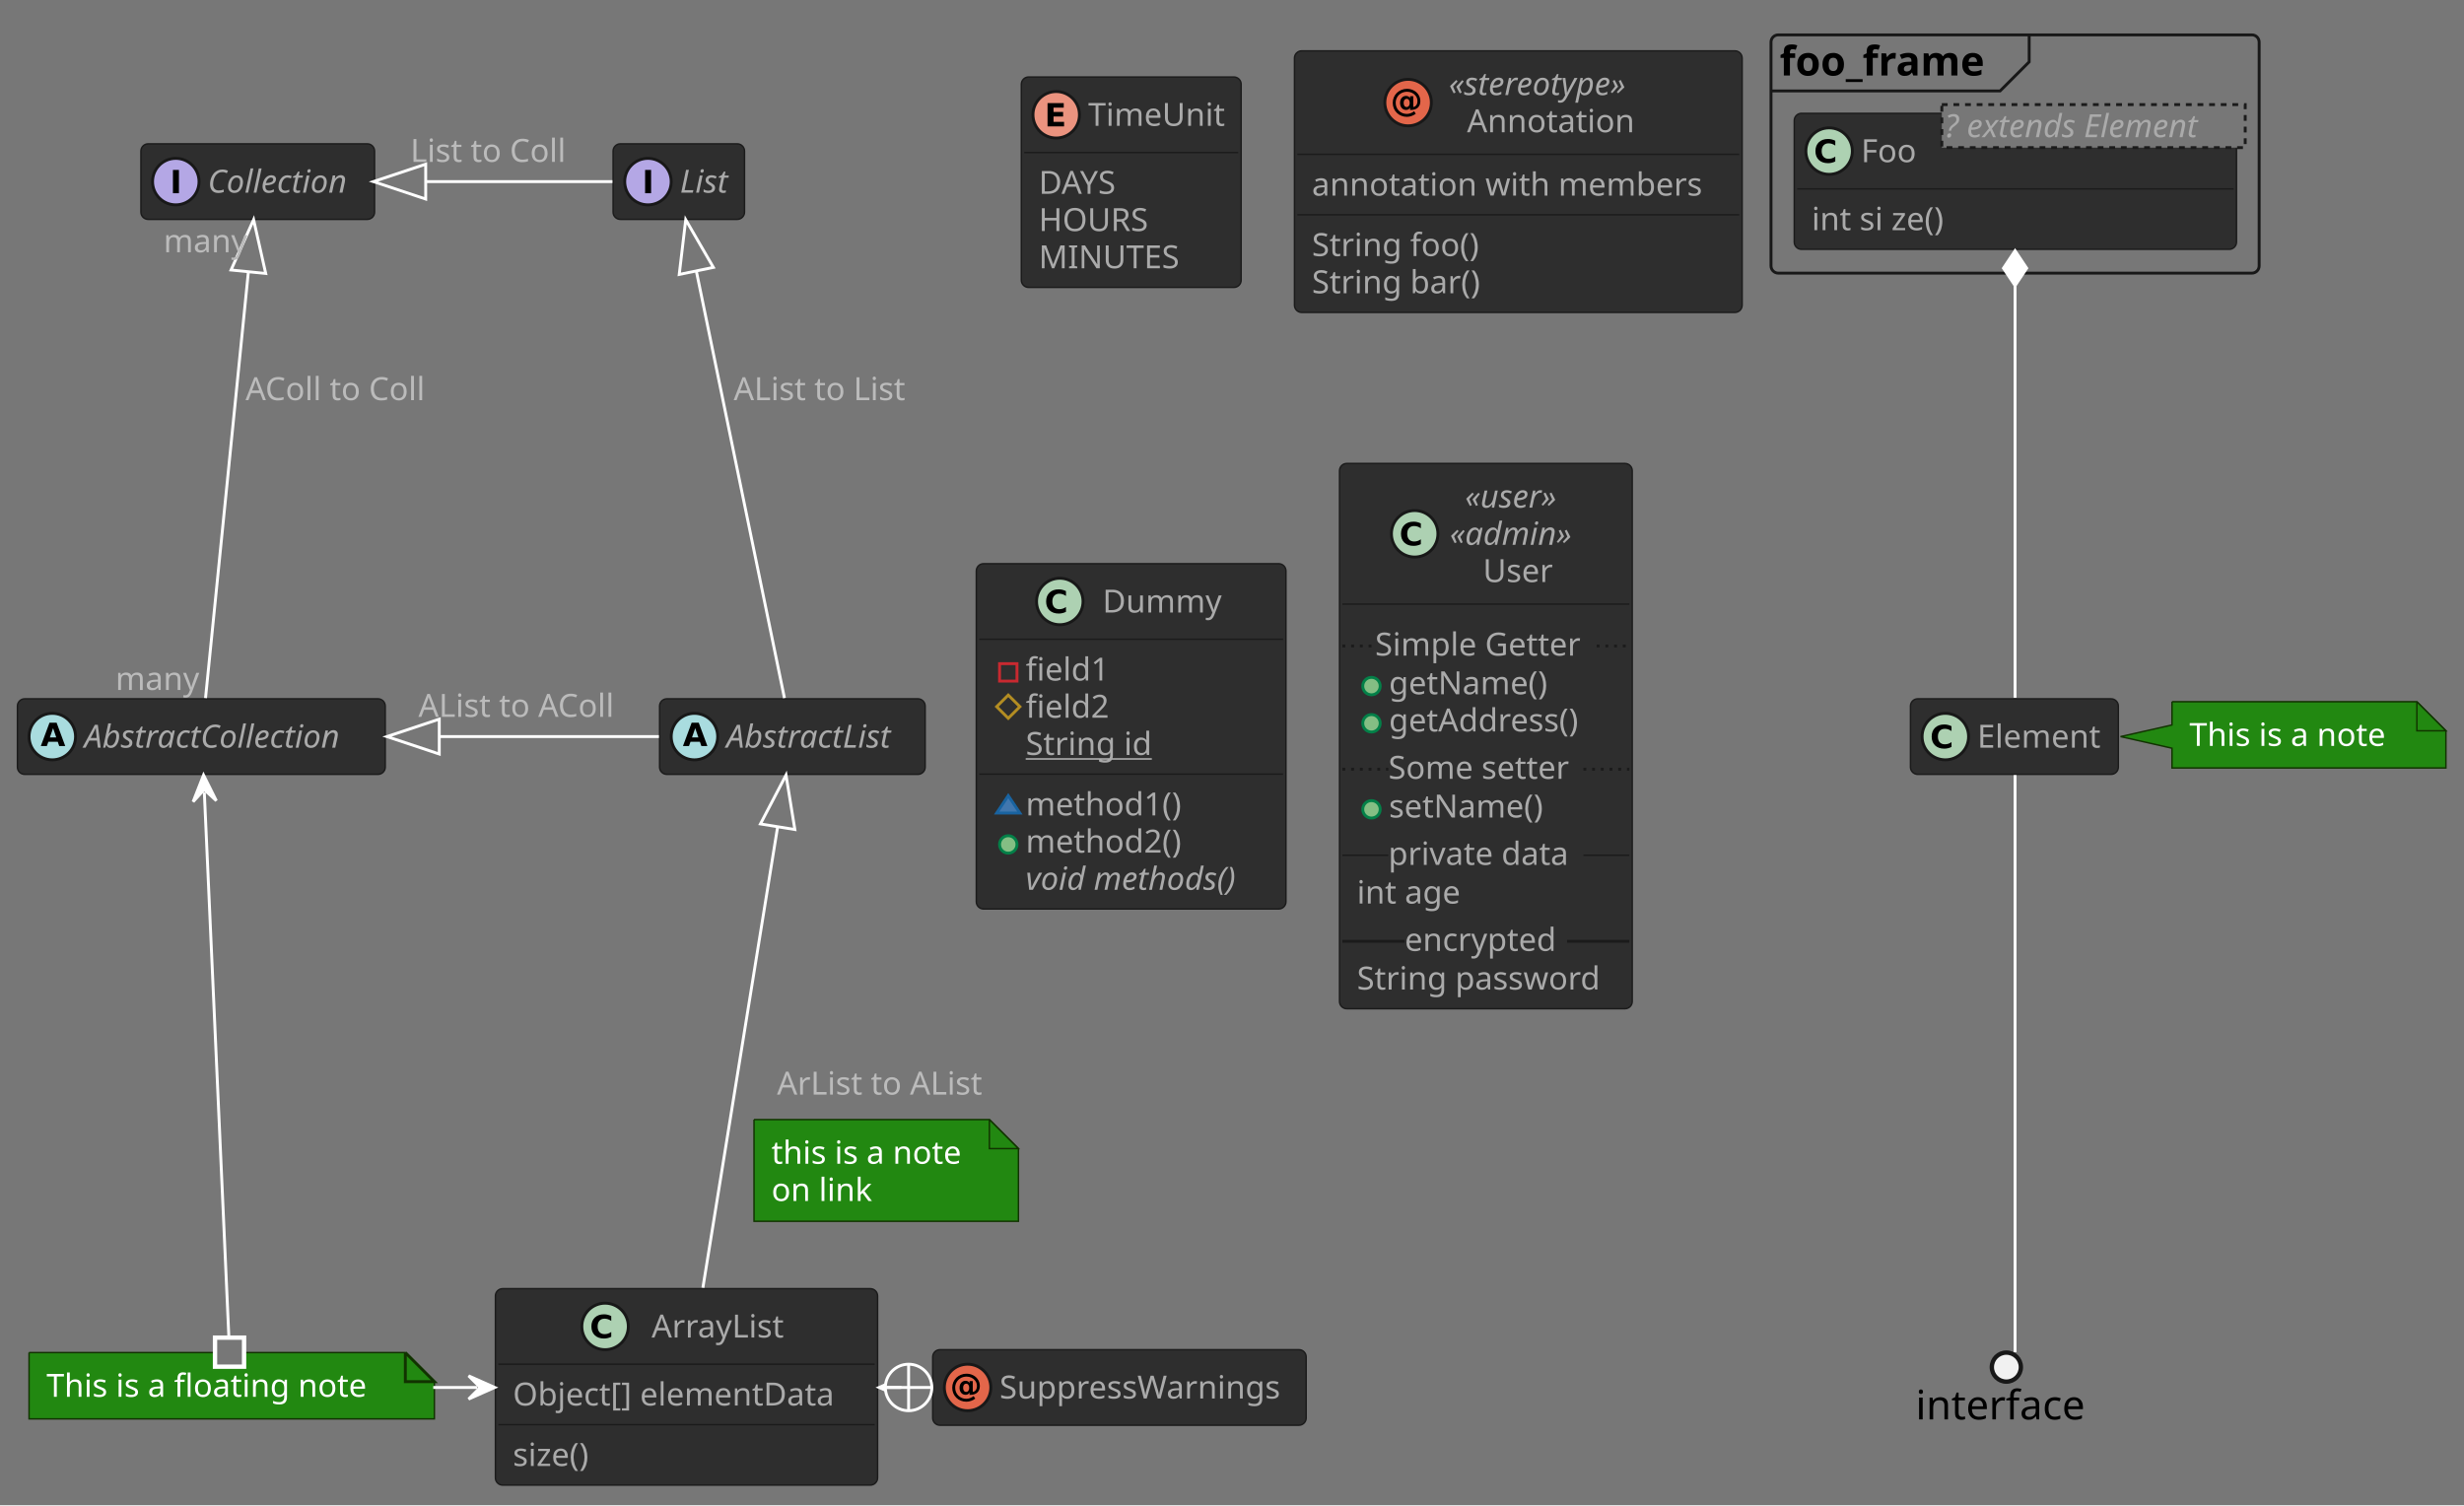
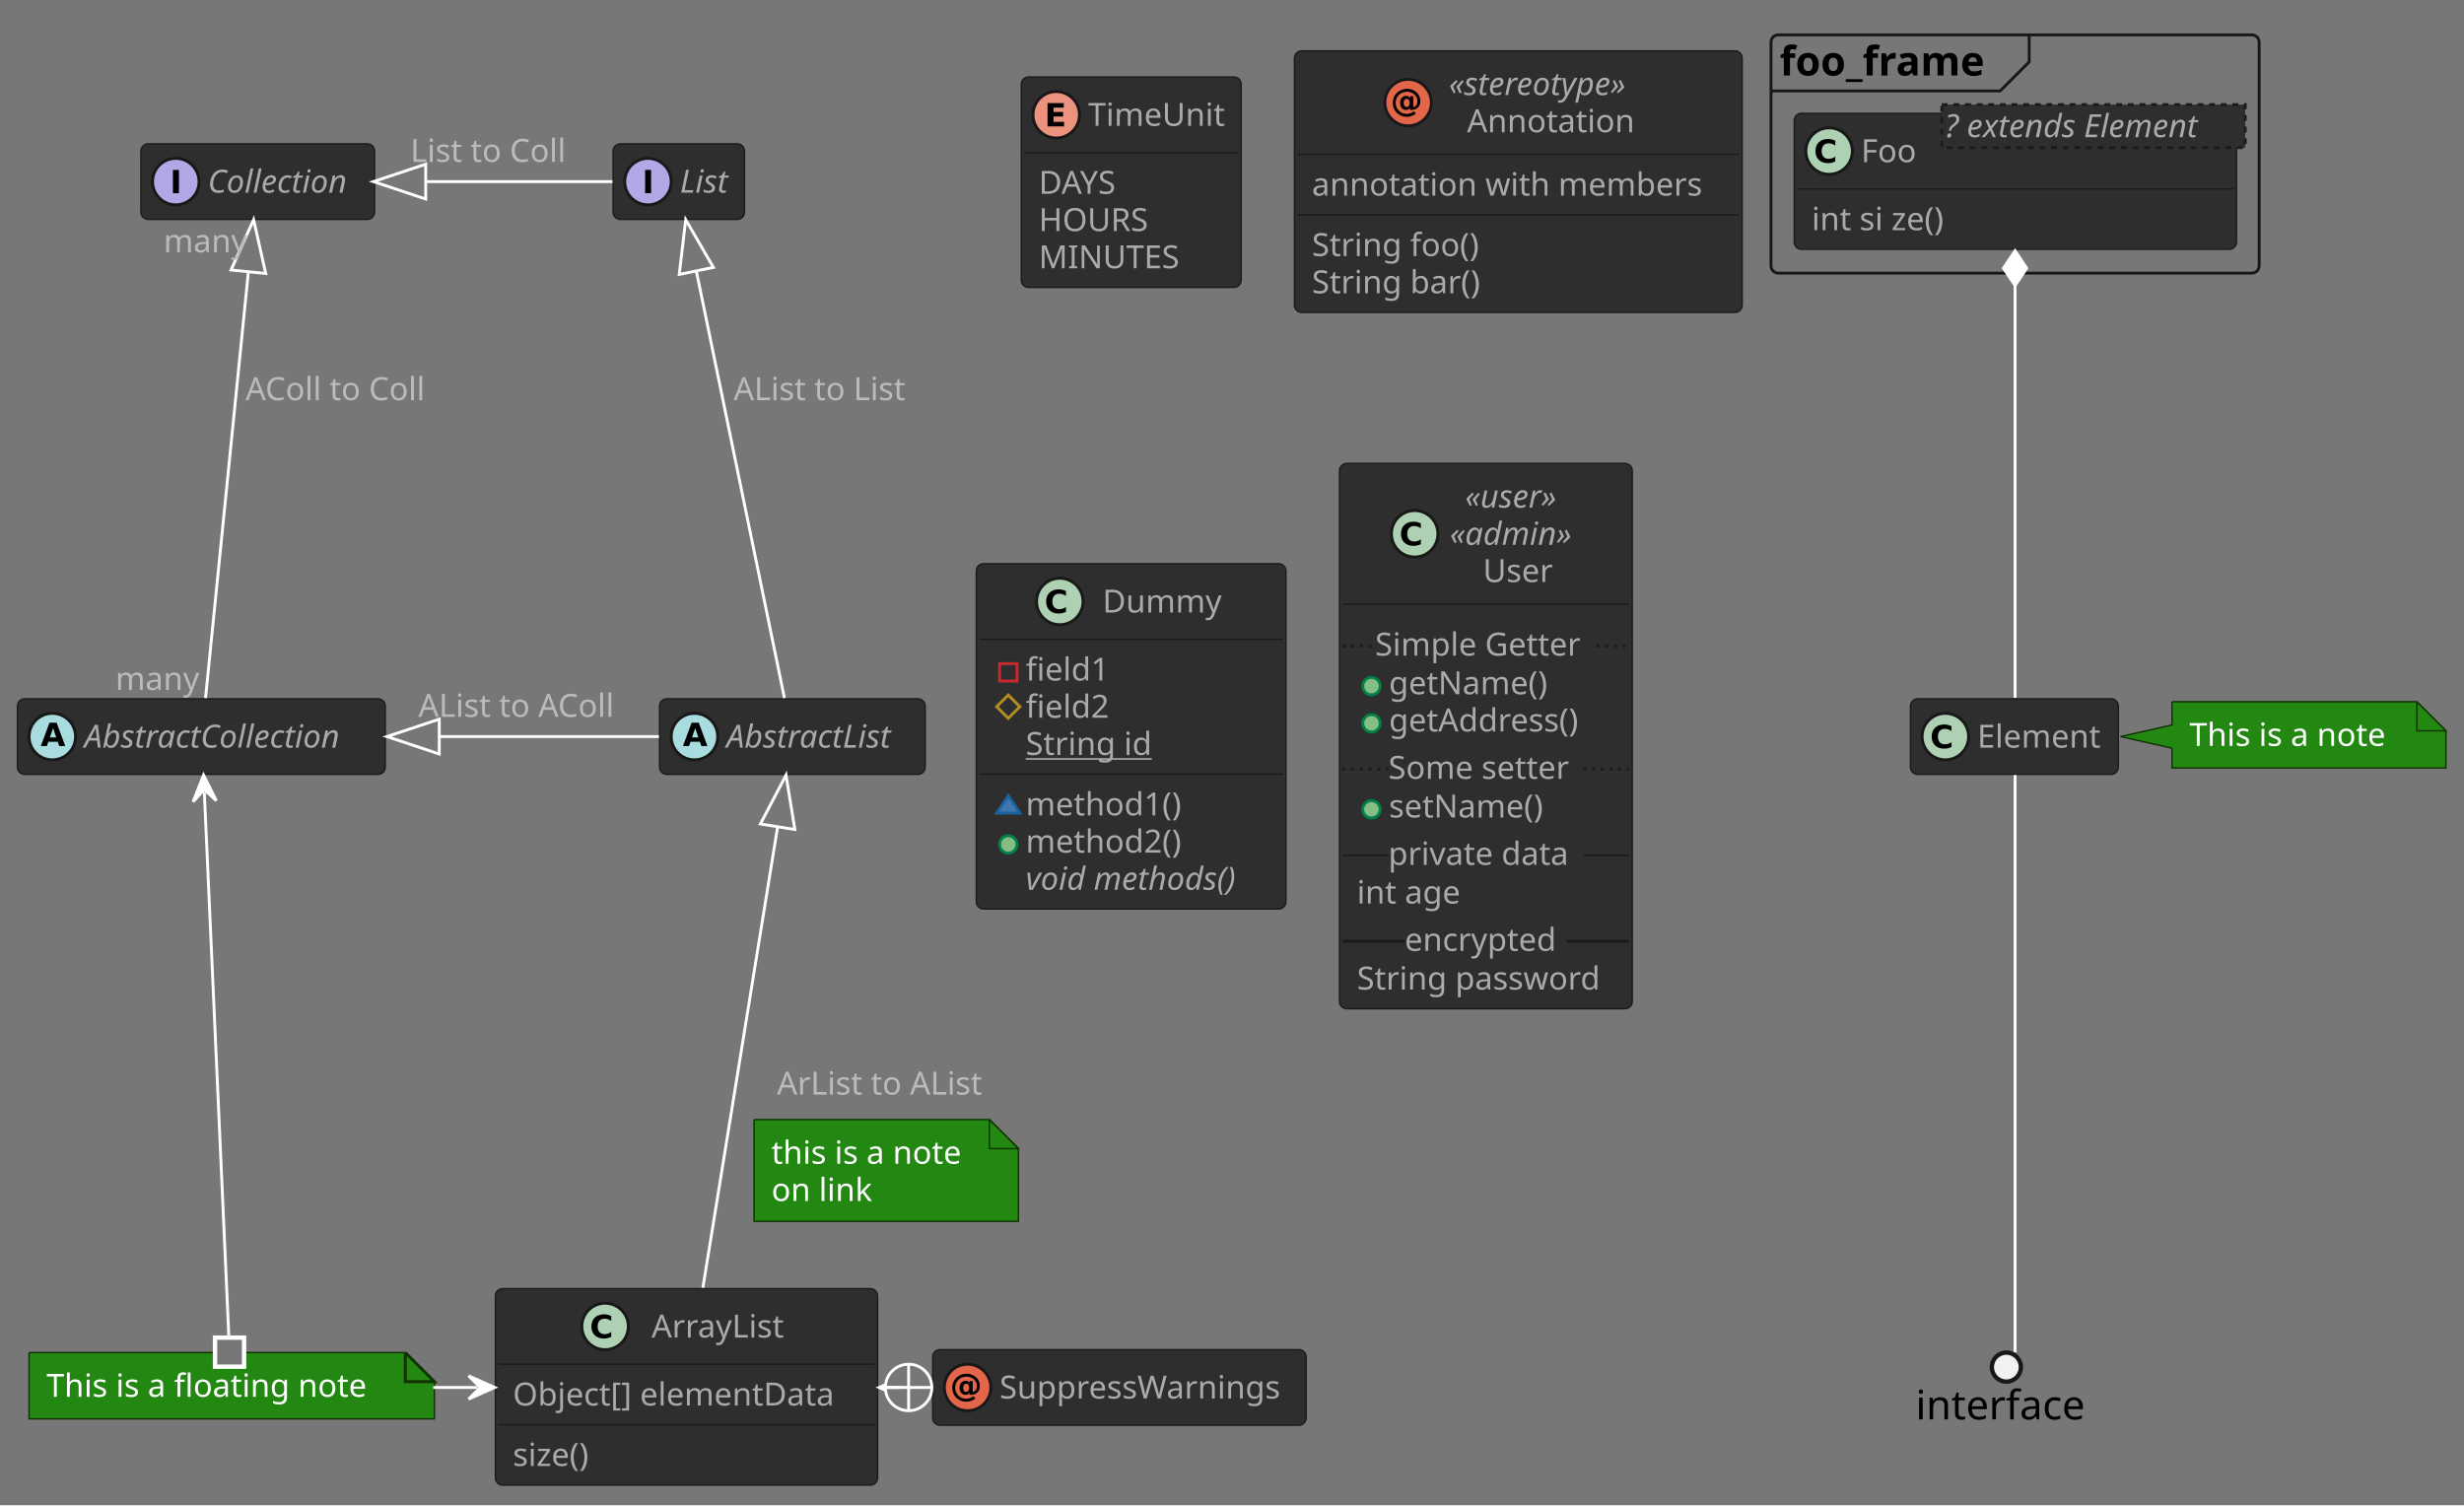
<svg xmlns="http://www.w3.org/2000/svg" contentStyleType="text/css" height="518px" preserveAspectRatio="none" style="width:848px;height:518px;background:#777777;" version="1.1" viewBox="0 0 848 518" width="848px" zoomAndPan="magnify">
  <defs />
  <g>
    <rect fill="#777777" height="518" style="stroke:none;stroke-width:1.0;" width="848" x="0" y="0" />
    <g id="cluster_foo_frame">
      <rect fill="none" height="82" rx="2.5" ry="2.5" style="stroke:#181818;stroke-width:1.0;" width="168" x="609.5" y="12" />
      <path d="M698.352,12 L698.352,21.297 L688.352,31.297 L609.5,31.297 " fill="none" style="stroke:#181818;stroke-width:1.0;" />
      <text fill="#000000" font-family="sans-serif" font-size="14" font-weight="bold" lengthAdjust="spacing" textLength="78.853" x="612.5" y="25.995">foo_frame</text>
    </g>
    <g id="elem_AbstractList">
      <rect codeLine="7" fill="#2E2E2E" height="26" id="AbstractList" rx="2.5" ry="2.5" style="stroke:#1B1B1B;stroke-width:0.5;" width="91.404" x="227" y="240.5" />
      <ellipse cx="239" cy="253.5" fill="#A9DCDF" rx="8" ry="8" style="stroke:#181818;stroke-width:1.0;" />
      <path d="M240.875,255.281 L237.641,255.281 L237.125,256.75 L235.047,256.75 L238.031,248.734 L240.484,248.734 L243.453,256.75 L241.375,256.75 L240.875,255.281 Z M238.156,253.797 L240.359,253.797 L239.266,250.609 L238.156,253.797 Z " fill="#000000" />
      <text fill="#AAAAAA" font-family="Verdana" font-size="11" font-style="italic" lengthAdjust="spacing" textLength="65.404" x="250" y="257.308">AbstractList</text>
    </g>
    <g id="elem_AbstractCollection">
      <rect codeLine="8" fill="#2E2E2E" height="26" id="AbstractCollection" rx="2.5" ry="2.5" style="stroke:#1B1B1B;stroke-width:0.5;" width="126.585" x="6" y="240.5" />
      <ellipse cx="18" cy="253.5" fill="#A9DCDF" rx="8" ry="8" style="stroke:#181818;stroke-width:1.0;" />
      <path d="M19.875,255.281 L16.641,255.281 L16.125,256.75 L14.047,256.75 L17.031,248.734 L19.484,248.734 L22.453,256.75 L20.375,256.75 L19.875,255.281 Z M17.156,253.797 L19.359,253.797 L18.266,250.609 L17.156,253.797 Z " fill="#000000" />
      <text fill="#AAAAAA" font-family="Verdana" font-size="11" font-style="italic" lengthAdjust="spacing" textLength="100.585" x="29" y="257.308">AbstractCollection</text>
    </g>
    <g id="elem_List">
      <rect codeLine="9" fill="#2E2E2E" height="26" id="List" rx="2.5" ry="2.5" style="stroke:#1B1B1B;stroke-width:0.5;" width="45.228" x="211" y="49.5" />
      <ellipse cx="223" cy="62.5" fill="#B4A7E5" rx="8" ry="8" style="stroke:#181818;stroke-width:1.0;" />
      <path d="M222.016,58.484 L224.078,58.484 L224.078,66.5 L222.016,66.5 L222.016,58.484 Z " fill="#000000" />
      <text fill="#AAAAAA" font-family="Verdana" font-size="11" font-style="italic" lengthAdjust="spacing" textLength="19.229" x="234" y="66.308">List</text>
    </g>
    <g id="elem_Collection">
      <rect codeLine="10" fill="#2E2E2E" height="26" id="Collection" rx="2.5" ry="2.5" style="stroke:#1B1B1B;stroke-width:0.5;" width="80.409" x="48.5" y="49.5" />
      <ellipse cx="60.5" cy="62.5" fill="#B4A7E5" rx="8" ry="8" style="stroke:#181818;stroke-width:1.0;" />
      <path d="M59.516,58.484 L61.578,58.484 L61.578,66.5 L59.516,66.5 L59.516,58.484 Z " fill="#000000" />
      <text fill="#AAAAAA" font-family="Verdana" font-size="11" font-style="italic" lengthAdjust="spacing" textLength="54.409" x="71.5" y="66.308">Collection</text>
    </g>
    <g id="elem_ArrayList">
      <rect codeLine="20" fill="#2E2E2E" height="67.609" id="ArrayList" rx="2.5" ry="2.5" style="stroke:#1B1B1B;stroke-width:0.5;" width="131.528" x="170.5" y="443.5" />
      <ellipse cx="208.24" cy="456.5" fill="#ADD1B2" rx="8" ry="8" style="stroke:#181818;stroke-width:1.0;" />
      <path d="M210.365,460.062 Q209.787,460.359 209.162,460.5 Q208.552,460.656 207.88,460.656 Q205.88,460.656 204.708,459.547 Q203.537,458.422 203.537,456.5 Q203.537,454.578 204.708,453.453 Q205.88,452.328 207.88,452.328 Q208.552,452.328 209.162,452.484 Q209.787,452.641 210.365,452.938 L210.365,454.594 Q209.787,454.203 209.224,454.016 Q208.662,453.828 208.052,453.828 Q206.943,453.828 206.302,454.547 Q205.677,455.25 205.677,456.5 Q205.677,457.734 206.302,458.453 Q206.943,459.156 208.052,459.156 Q208.662,459.156 209.224,458.984 Q209.787,458.797 210.365,458.406 L210.365,460.062 Z " fill="#000000" />
      <text fill="#AAAAAA" font-family="Verdana" font-size="11" lengthAdjust="spacing" textLength="49.049" x="224.24" y="460.308">ArrayList</text>
      <line style="stroke:#1B1B1B;stroke-width:0.5;" x1="171.5" x2="301.028" y1="469.5" y2="469.5" />
      <text fill="#AAAAAA" font-family="sans-serif" font-size="11" lengthAdjust="spacing" textLength="119.528" x="176.5" y="483.71">Object[] elementData</text>
      <line style="stroke:#1B1B1B;stroke-width:0.5;" x1="171.5" x2="301.028" y1="490.305" y2="490.305" />
      <text fill="#AAAAAA" font-family="sans-serif" font-size="11" lengthAdjust="spacing" textLength="29.912" x="176.5" y="504.515">size()</text>
    </g>
    <g id="elem_TimeUnit">
      <rect codeLine="25" fill="#2E2E2E" height="72.414" id="TimeUnit" rx="2.5" ry="2.5" style="stroke:#1B1B1B;stroke-width:0.5;" width="75.65" x="351.5" y="26.5" />
      <ellipse cx="363.5" cy="39.5" fill="#EB937F" rx="8" ry="8" style="stroke:#181818;stroke-width:1.0;" />
      <path d="M360.516,35.484 L366.094,35.484 L366.094,37.047 L362.578,37.047 L362.578,38.531 L365.875,38.531 L365.875,40.094 L362.578,40.094 L362.578,41.938 L366.203,41.938 L366.203,43.5 L360.516,43.5 L360.516,35.484 Z " fill="#000000" />
      <text fill="#AAAAAA" font-family="Verdana" font-size="11" lengthAdjust="spacing" textLength="49.65" x="374.5" y="43.308">TimeUnit</text>
      <line style="stroke:#1B1B1B;stroke-width:0.5;" x1="352.5" x2="426.15" y1="52.5" y2="52.5" />
      <text fill="#AAAAAA" font-family="sans-serif" font-size="11" lengthAdjust="spacing" textLength="29.697" x="357.5" y="66.71">DAYS</text>
      <text fill="#AAAAAA" font-family="sans-serif" font-size="11" lengthAdjust="spacing" textLength="39.606" x="357.5" y="79.515">HOURS</text>
      <text fill="#AAAAAA" font-family="sans-serif" font-size="11" lengthAdjust="spacing" textLength="49.666" x="357.5" y="92.32">MINUTES</text>
    </g>
    <g id="elem_SuppressWarnings">
      <rect codeLine="31" fill="#2E2E2E" height="26" id="SuppressWarnings" rx="2.5" ry="2.5" style="stroke:#1B1B1B;stroke-width:0.5;" width="128.523" x="321" y="464.5" />
      <ellipse cx="333" cy="477.5" fill="#E3664A" rx="8" ry="8" style="stroke:#181818;stroke-width:1.0;" />
      <path d="M331.469,477.609 Q331.469,478.266 331.75,478.656 Q332.031,479.031 332.516,479.031 Q332.984,479.031 333.266,478.656 Q333.562,478.266 333.562,477.609 Q333.562,476.953 333.266,476.578 Q332.984,476.203 332.5,476.203 Q332.031,476.203 331.75,476.578 Q331.469,476.953 331.469,477.609 Z M333.672,479.219 Q333.5,479.609 333.141,479.828 Q332.797,480.031 332.312,480.031 Q331.391,480.031 330.812,479.359 Q330.234,478.688 330.234,477.609 Q330.234,476.547 330.812,475.875 Q331.391,475.203 332.312,475.203 Q332.797,475.203 333.141,475.422 Q333.5,475.625 333.672,476.016 L333.672,475.312 L334.781,475.312 L334.781,479.031 Q335.453,478.922 335.828,478.391 Q336.219,477.844 336.219,477 Q336.219,476.469 336.062,476 Q335.906,475.531 335.594,475.141 Q335.078,474.484 334.312,474.125 Q333.547,473.766 332.656,473.766 Q332.031,473.766 331.453,473.938 Q330.891,474.094 330.406,474.422 Q329.609,474.938 329.172,475.781 Q328.734,476.609 328.734,477.578 Q328.734,478.391 329.016,479.094 Q329.297,479.781 329.844,480.328 Q330.391,480.844 331.078,481.125 Q331.781,481.406 332.562,481.406 Q333.234,481.406 333.906,481.141 Q334.594,480.891 335.078,480.469 L335.641,481.344 Q334.969,481.859 334.172,482.125 Q333.391,482.406 332.578,482.406 Q331.578,482.406 330.688,482.047 Q329.812,481.703 329.125,481.031 Q328.438,480.359 328.078,479.484 Q327.719,478.594 327.719,477.578 Q327.719,476.609 328.078,475.719 Q328.453,474.828 329.125,474.156 Q329.812,473.5 330.703,473.141 Q331.609,472.766 332.578,472.766 Q333.781,472.766 334.766,473.234 Q335.75,473.688 336.406,474.547 Q336.812,475.078 337.016,475.703 Q337.219,476.312 337.219,476.984 Q337.219,478.438 336.344,479.25 Q335.469,480.047 333.875,480.047 L333.672,480.047 L333.672,479.219 Z " fill="#000000" />
      <text fill="#AAAAAA" font-family="Verdana" font-size="11" lengthAdjust="spacing" textLength="102.523" x="344" y="481.308">SuppressWarnings</text>
    </g>
    <g id="elem_Annotation">
      <rect codeLine="33" fill="#2E2E2E" height="90.023" id="Annotation" rx="2.5" ry="2.5" style="stroke:#1B1B1B;stroke-width:0.5;" width="154.071" x="445.5" y="17.5" />
      <ellipse cx="484.603" cy="35.305" fill="#E3664A" rx="8" ry="8" style="stroke:#181818;stroke-width:1.0;" />
      <path d="M483.072,35.414 Q483.072,36.07 483.353,36.461 Q483.635,36.836 484.119,36.836 Q484.588,36.836 484.869,36.461 Q485.166,36.07 485.166,35.414 Q485.166,34.758 484.869,34.383 Q484.588,34.008 484.103,34.008 Q483.635,34.008 483.353,34.383 Q483.072,34.758 483.072,35.414 Z M485.275,37.023 Q485.103,37.414 484.744,37.633 Q484.4,37.836 483.916,37.836 Q482.994,37.836 482.416,37.164 Q481.838,36.492 481.838,35.414 Q481.838,34.352 482.416,33.68 Q482.994,33.008 483.916,33.008 Q484.4,33.008 484.744,33.227 Q485.103,33.43 485.275,33.82 L485.275,33.117 L486.385,33.117 L486.385,36.836 Q487.056,36.727 487.431,36.195 Q487.822,35.648 487.822,34.805 Q487.822,34.273 487.666,33.805 Q487.51,33.336 487.197,32.945 Q486.681,32.289 485.916,31.93 Q485.15,31.57 484.26,31.57 Q483.635,31.57 483.056,31.742 Q482.494,31.898 482.01,32.227 Q481.213,32.742 480.775,33.586 Q480.338,34.414 480.338,35.383 Q480.338,36.195 480.619,36.898 Q480.9,37.586 481.447,38.133 Q481.994,38.648 482.681,38.93 Q483.385,39.211 484.166,39.211 Q484.838,39.211 485.51,38.945 Q486.197,38.695 486.681,38.273 L487.244,39.148 Q486.572,39.664 485.775,39.93 Q484.994,40.211 484.181,40.211 Q483.181,40.211 482.291,39.852 Q481.416,39.508 480.728,38.836 Q480.041,38.164 479.681,37.289 Q479.322,36.398 479.322,35.383 Q479.322,34.414 479.681,33.523 Q480.056,32.633 480.728,31.961 Q481.416,31.305 482.306,30.945 Q483.213,30.57 484.181,30.57 Q485.385,30.57 486.369,31.039 Q487.353,31.492 488.01,32.352 Q488.416,32.883 488.619,33.508 Q488.822,34.117 488.822,34.789 Q488.822,36.242 487.947,37.055 Q487.072,37.852 485.478,37.852 L485.275,37.852 L485.275,37.023 Z " fill="#000000" />
      <text fill="#AAAAAA" font-family="sans-serif" font-size="11" font-style="italic" lengthAdjust="spacing" textLength="72.864" x="498.603" y="32.71">«stereotype»</text>
      <text fill="#AAAAAA" font-family="Verdana" font-size="11" lengthAdjust="spacing" textLength="60.323" x="504.874" y="45.515">Annotation</text>
      <line style="stroke:#1B1B1B;stroke-width:0.5;" x1="446.5" x2="598.571" y1="53.109" y2="53.109" />
      <text fill="#AAAAAA" font-family="sans-serif" font-size="11" lengthAdjust="spacing" textLength="142.071" x="451.5" y="67.32">annotation with members</text>
      <line style="stroke:#1B1B1B;stroke-width:0.5;" x1="446.5" x2="598.571" y1="73.914" y2="73.914" />
      <text fill="#AAAAAA" font-family="sans-serif" font-size="11" lengthAdjust="spacing" textLength="62.24" x="451.5" y="88.124">String foo()</text>
      <text fill="#AAAAAA" font-family="sans-serif" font-size="11" lengthAdjust="spacing" textLength="63.153" x="451.5" y="100.929">String bar()</text>
    </g>
    <g id="elem_Dummy">
      <rect codeLine="39" fill="#2E2E2E" height="118.828" id="Dummy" rx="2.5" ry="2.5" style="stroke:#1B1B1B;stroke-width:0.5;" width="106.569" x="336" y="194" />
      <ellipse cx="364.734" cy="207" fill="#ADD1B2" rx="8" ry="8" style="stroke:#181818;stroke-width:1.0;" />
      <path d="M366.859,210.562 Q366.281,210.859 365.656,211 Q365.046,211.156 364.375,211.156 Q362.375,211.156 361.203,210.047 Q360.031,208.922 360.031,207 Q360.031,205.078 361.203,203.953 Q362.375,202.828 364.375,202.828 Q365.046,202.828 365.656,202.984 Q366.281,203.141 366.859,203.438 L366.859,205.094 Q366.281,204.703 365.718,204.516 Q365.156,204.328 364.546,204.328 Q363.437,204.328 362.796,205.047 Q362.171,205.75 362.171,207 Q362.171,208.234 362.796,208.953 Q363.437,209.656 364.546,209.656 Q365.156,209.656 365.718,209.484 Q366.281,209.297 366.859,208.906 L366.859,210.562 Z " fill="#000000" />
      <text fill="#AAAAAA" font-family="Verdana" font-size="11" lengthAdjust="spacing" textLength="43.382" x="379.453" y="210.808">Dummy</text>
      <line style="stroke:#1B1B1B;stroke-width:0.5;" x1="337" x2="441.569" y1="220" y2="220" />
      <rect fill="none" height="6" style="stroke:#C82930;stroke-width:1.0;" width="6" x="344" y="228.402" />
      <text fill="#AAAAAA" font-family="sans-serif" font-size="11" lengthAdjust="spacing" textLength="30.733" x="353" y="234.21">field1</text>
      <polygon fill="none" points="347,239.207,351,243.207,347,247.207,343,243.207" style="stroke:#B38D22;stroke-width:1.0;" />
      <text fill="#AAAAAA" font-family="sans-serif" font-size="11" lengthAdjust="spacing" textLength="30.733" x="353" y="247.015">field2</text>
      <text fill="#AAAAAA" font-family="sans-serif" font-size="11" lengthAdjust="spacing" text-decoration="underline" textLength="46.363" x="353" y="259.82">String id</text>
      <line style="stroke:#1B1B1B;stroke-width:0.5;" x1="337" x2="441.569" y1="266.414" y2="266.414" />
      <polygon fill="#4177AF" points="347,273.816,343,279.816,351,279.816" style="stroke:#1963A0;stroke-width:1.0;" />
      <text fill="#AAAAAA" font-family="sans-serif" font-size="11" lengthAdjust="spacing" textLength="58.062" x="353" y="280.625">method1()</text>
      <ellipse cx="347" cy="290.621" fill="#84BE84" rx="3" ry="3" style="stroke:#038048;stroke-width:1.0;" />
      <text fill="#AAAAAA" font-family="sans-serif" font-size="11" lengthAdjust="spacing" textLength="58.062" x="353" y="293.429">method2()</text>
      <text fill="#AAAAAA" font-family="sans-serif" font-size="11" font-style="italic" lengthAdjust="spacing" textLength="83.569" x="353" y="306.234">void methods()</text>
    </g>
    <g id="elem_N1">
      <path d="M10,465.5 L10,488.305 L149.497,488.305 L149.497,475.5 L139.497,465.5 L10,465.5 " fill="#228811" style="stroke:#113300;stroke-width:0.5;" />
      <path d="M139.497,465.5 L139.497,475.5 L149.497,475.5 L139.497,465.5 " fill="#228811" style="stroke:#113300;stroke-width:1.0;" />
      <text fill="#FFFFFF" font-family="Verdana" font-size="11" lengthAdjust="spacing" textLength="118.497" x="16" y="480.71">This is a floating note</text>
    </g>
    <g id="elem_Element">
      <rect fill="#2E2E2E" height="26" id="Element" rx="2.5" ry="2.5" style="stroke:#1B1B1B;stroke-width:0.5;" width="71.541" x="657.5" y="240.5" />
      <ellipse cx="669.5" cy="253.5" fill="#ADD1B2" rx="8" ry="8" style="stroke:#181818;stroke-width:1.0;" />
      <path d="M671.625,257.062 Q671.047,257.359 670.422,257.5 Q669.812,257.656 669.141,257.656 Q667.141,257.656 665.969,256.547 Q664.797,255.422 664.797,253.5 Q664.797,251.578 665.969,250.453 Q667.141,249.328 669.141,249.328 Q669.812,249.328 670.422,249.484 Q671.047,249.641 671.625,249.938 L671.625,251.594 Q671.047,251.203 670.484,251.016 Q669.922,250.828 669.312,250.828 Q668.203,250.828 667.562,251.547 Q666.938,252.25 666.938,253.5 Q666.938,254.734 667.562,255.453 Q668.203,256.156 669.312,256.156 Q669.922,256.156 670.484,255.984 Q671.047,255.797 671.625,255.406 L671.625,257.062 Z " fill="#000000" />
      <text fill="#AAAAAA" font-family="Verdana" font-size="11" lengthAdjust="spacing" textLength="45.541" x="680.5" y="257.308">Element</text>
    </g>
    <g id="elem_Elementlol26">
      <ellipse cx="690.5" cy="470.5" fill="#F1F1F1" rx="5" ry="5" style="stroke:#181818;stroke-width:1.5;" />
    </g>
    <text fill="#000000" font-family="sans-serif" font-size="14" lengthAdjust="spacing" textLength="62.44" x="659.28" y="488.495">interface</text>
    <g id="elem_GMN31">
      <path d="M747.5,241.5 L747.5,249.5 L729.797,253.5 L747.5,257.5 L747.5,264.305 A0,0 0 0 0 747.5,264.305 L841.778,264.305 A0,0 0 0 0 841.778,264.305 L841.778,251.5 L831.778,241.5 L747.5,241.5 A0,0 0 0 0 747.5,241.5 " fill="#228811" style="stroke:#113300;stroke-width:0.5;" />
      <path d="M831.778,241.5 L831.778,251.5 L841.778,251.5 L831.778,241.5 " fill="#228811" style="stroke:#113300;stroke-width:0.5;" />
      <text fill="#FFFFFF" font-family="Verdana" font-size="11" lengthAdjust="spacing" textLength="73.278" x="753.5" y="256.71">This is a note</text>
    </g>
    <g id="elem_User">
      <rect codeLine="69" fill="#2E2E2E" height="187.656" id="User" rx="2.5" ry="2.5" style="stroke:#1B1B1B;stroke-width:0.5;" width="100.741" x="461" y="159.5" />
      <ellipse cx="486.867" cy="183.707" fill="#ADD1B2" rx="8" ry="8" style="stroke:#181818;stroke-width:1.0;" />
      <path d="M488.992,187.269 Q488.414,187.566 487.789,187.707 Q487.179,187.863 486.507,187.863 Q484.507,187.863 483.336,186.754 Q482.164,185.629 482.164,183.707 Q482.164,181.785 483.336,180.66 Q484.507,179.535 486.507,179.535 Q487.179,179.535 487.789,179.691 Q488.414,179.848 488.992,180.144 L488.992,181.801 Q488.414,181.41 487.851,181.223 Q487.289,181.035 486.679,181.035 Q485.57,181.035 484.929,181.754 Q484.304,182.457 484.304,183.707 Q484.304,184.941 484.929,185.66 Q485.57,186.363 486.679,186.363 Q487.289,186.363 487.851,186.191 Q488.414,186.004 488.992,185.613 L488.992,187.269 Z " fill="#000000" />
      <text fill="#AAAAAA" font-family="sans-serif" font-size="11" font-style="italic" lengthAdjust="spacing" textLength="37.453" x="504.185" y="174.71">«user»</text>
      <text fill="#AAAAAA" font-family="sans-serif" font-size="11" font-style="italic" lengthAdjust="spacing" textLength="47.926" x="498.948" y="187.515">«admin»</text>
      <text fill="#AAAAAA" font-family="Verdana" font-size="11" lengthAdjust="spacing" textLength="25.072" x="510.375" y="200.32">User</text>
      <line style="stroke:#1B1B1B;stroke-width:0.5;" x1="462" x2="560.741" y1="207.914" y2="207.914" />
      <ellipse cx="472" cy="236.121" fill="#84BE84" rx="3" ry="3" style="stroke:#038048;stroke-width:1.0;" />
      <text fill="#AAAAAA" font-family="sans-serif" font-size="11" lengthAdjust="spacing" textLength="59.098" x="478" y="238.929">getName()</text>
      <ellipse cx="472" cy="248.926" fill="#84BE84" rx="3" ry="3" style="stroke:#038048;stroke-width:1.0;" />
      <text fill="#AAAAAA" font-family="sans-serif" font-size="11" lengthAdjust="spacing" textLength="70.888" x="478" y="251.734">getAddress()</text>
      <line style="stroke:#1B1B1B;stroke-width:1.0;stroke-dasharray:1.0,2.0;" x1="462" x2="473.238" y1="222.316" y2="222.316" />
      <text fill="#AAAAAA" font-family="sans-serif" font-size="11" lengthAdjust="spacing" textLength="76.264" x="473.238" y="225.625">Simple Getter</text>
      <line style="stroke:#1B1B1B;stroke-width:1.0;stroke-dasharray:1.0,2.0;" x1="549.503" x2="560.741" y1="222.316" y2="222.316" />
      <ellipse cx="472" cy="278.535" fill="#84BE84" rx="3" ry="3" style="stroke:#038048;stroke-width:1.0;" />
      <text fill="#AAAAAA" font-family="sans-serif" font-size="11" lengthAdjust="spacing" textLength="57.847" x="478" y="281.343">setName()</text>
      <line style="stroke:#1B1B1B;stroke-width:1.0;stroke-dasharray:1.0,2.0;" x1="462" x2="477.817" y1="264.731" y2="264.731" />
      <text fill="#AAAAAA" font-family="sans-serif" font-size="11" lengthAdjust="spacing" textLength="67.106" x="477.817" y="268.039">Some setter</text>
      <line style="stroke:#1B1B1B;stroke-width:1.0;stroke-dasharray:1.0,2.0;" x1="544.924" x2="560.741" y1="264.731" y2="264.731" />
      <text fill="#AAAAAA" font-family="sans-serif" font-size="11" lengthAdjust="spacing" textLength="38.328" x="467" y="310.953">int age</text>
      <line style="stroke:#1B1B1B;stroke-width:0.5;" x1="462" x2="477.788" y1="294.34" y2="294.34" />
      <text fill="#AAAAAA" font-family="sans-serif" font-size="11" lengthAdjust="spacing" textLength="67.165" x="477.788" y="297.648">private data</text>
      <line style="stroke:#1B1B1B;stroke-width:0.5;" x1="544.953" x2="560.741" y1="294.34" y2="294.34" />
      <text fill="#AAAAAA" font-family="sans-serif" font-size="11" lengthAdjust="spacing" textLength="88.741" x="467" y="340.562">String password</text>
      <line style="stroke:#1B1B1B;stroke-width:1.0;" x1="462" x2="483.438" y1="323.949" y2="323.949" />
      <text fill="#AAAAAA" font-family="sans-serif" font-size="11" lengthAdjust="spacing" textLength="55.865" x="483.438" y="327.257">encrypted</text>
      <line style="stroke:#1B1B1B;stroke-width:1.0;" x1="539.303" x2="560.741" y1="323.949" y2="323.949" />
    </g>
    <g id="elem_Foo">
      <rect codeLine="54" fill="#2E2E2E" height="46.805" id="Foo" rx="2.5" ry="2.5" style="stroke:#1B1B1B;stroke-width:0.5;" width="152.203" x="617.5" y="39" />
      <ellipse cx="629.5" cy="52" fill="#ADD1B2" rx="8" ry="8" style="stroke:#181818;stroke-width:1.0;" />
      <path d="M631.625,55.562 Q631.047,55.859 630.422,56 Q629.812,56.156 629.141,56.156 Q627.141,56.156 625.969,55.047 Q624.797,53.922 624.797,52 Q624.797,50.078 625.969,48.953 Q627.141,47.828 629.141,47.828 Q629.812,47.828 630.422,47.984 Q631.047,48.141 631.625,48.438 L631.625,50.094 Q631.047,49.703 630.484,49.516 Q629.922,49.328 629.312,49.328 Q628.203,49.328 627.562,50.047 Q626.938,50.75 626.938,52 Q626.938,53.234 627.562,53.953 Q628.203,54.656 629.312,54.656 Q629.922,54.656 630.484,54.484 Q631.047,54.297 631.625,53.906 L631.625,55.562 Z " fill="#000000" />
      <text fill="#AAAAAA" font-family="Verdana" font-size="11" lengthAdjust="spacing" textLength="19.787" x="640.5" y="55.808">Foo</text>
-       <rect fill="#777777" height="14.805" style="stroke:#1B1B1B;stroke-width:1.0;stroke-dasharray:2.0,2.0;" width="104.416" x="668.287" y="36" />
+       <rect fill="#2E2E2E" height="14.805" style="stroke:#1B1B1B;stroke-width:1.0;stroke-dasharray:2.0,2.0;" width="104.416" x="668.287" y="36" />
      <text fill="#AAAAAA" font-family="sans-serif" font-size="11" font-style="italic" lengthAdjust="spacing" textLength="102.416" x="669.287" y="47.21">? extends Element</text>
      <line style="stroke:#1B1B1B;stroke-width:0.5;" x1="618.5" x2="768.703" y1="65" y2="65" />
      <text fill="#AAAAAA" font-family="sans-serif" font-size="11" lengthAdjust="spacing" textLength="51.246" x="623.5" y="79.21">int si ze()</text>
    </g>
    <polygon fill="none" points="235.999,75.61,233.76,94.451,245.513,92.026,235.999,75.61" style="stroke:#FFFFFF;stroke-width:1.0;" />
    <path d="M239.637,93.239 C246.664,127.295 262.908,206.016 269.971,240.246 " fill="none" style="stroke:#FFFFFF;stroke-width:1.0;" />
    <text fill="#BBBBBB" font-family="Verdana" font-size="11" lengthAdjust="spacing" textLength="64.018" x="252.5" y="137.71">AList to List</text>
    <polygon fill="none" points="87.283,75.61,79.512,92.92,91.452,94.12,87.283,75.61" style="stroke:#FFFFFF;stroke-width:1.0;" />
    <path d="M85.482,93.52 C82.058,127.576 74.173,206.016 70.732,240.246 " fill="none" style="stroke:#FFFFFF;stroke-width:1.0;" />
    <text fill="#BBBBBB" font-family="Verdana" font-size="11" lengthAdjust="spacing" textLength="66.607" x="84.5" y="137.71">AColl to Coll</text>
    <text fill="#BBBBBB" font-family="Verdana" font-size="11" lengthAdjust="spacing" textLength="30.938" x="39.732" y="237.456">many</text>
    <text fill="#BBBBBB" font-family="Verdana" font-size="11" lengthAdjust="spacing" textLength="30.938" x="56.283" y="86.821">many</text>
    <polygon fill="none" points="128.506,62.5,146.506,68.5,146.506,56.5,128.506,62.5" style="stroke:#FFFFFF;stroke-width:1.0;" />
    <path d="M146.506,62.5 C172.995,62.5 188.781,62.5 210.767,62.5 " fill="none" style="stroke:#FFFFFF;stroke-width:1.0;" />
    <text fill="#BBBBBB" font-family="Verdana" font-size="11" lengthAdjust="spacing" textLength="57.788" x="141.25" y="55.71">List to Coll</text>
    <polygon fill="none" points="133.173,253.5,151.173,259.5,151.173,247.5,133.173,253.5" style="stroke:#FFFFFF;stroke-width:1.0;" />
    <path d="M151.173,253.5 C181.522,253.5 199.134,253.5 226.758,253.5 " fill="none" style="stroke:#FFFFFF;stroke-width:1.0;" />
    <text fill="#BBBBBB" font-family="Verdana" font-size="11" lengthAdjust="spacing" textLength="72.837" x="144" y="246.71">AList to AColl</text>
    <polygon fill="none" points="270.513,266.752,261.709,283.559,273.555,285.48,270.513,266.752" style="stroke:#FFFFFF;stroke-width:1.0;" />
    <path d="M267.632,284.52 C262.237,317.788 250.056,392.907 241.904,443.176 " fill="none" style="stroke:#FFFFFF;stroke-width:1.0;" />
    <text fill="#BBBBBB" font-family="Verdana" font-size="11" lengthAdjust="spacing" textLength="76.065" x="267.403" y="376.71">ArList to AList</text>
    <path d="M259.5,385.305 L259.5,420.305 L350.5,420.305 L350.5,395.305 L340.5,385.305 L259.5,385.305 " fill="#228811" style="stroke:#113300;stroke-width:0.5;" />
    <path d="M340.5,385.305 L340.5,395.305 L350.5,395.305 L340.5,385.305 " fill="#228811" style="stroke:#113300;stroke-width:0.5;" />
    <text fill="#FFFFFF" font-family="Verdana" font-size="11" lengthAdjust="spacing" textLength="70.872" x="265.5" y="400.515">this is a note</text>
    <text fill="#FFFFFF" font-family="Verdana" font-size="11" lengthAdjust="spacing" textLength="36.652" x="265.5" y="413.32">on link</text>
    <polygon fill="#FFFFFF" points="302.56,477.5,311.56,481.5,307.56,477.5,311.56,473.5,302.56,477.5" style="stroke:#FFFFFF;stroke-width:1.0;" />
    <ellipse cx="312.704" cy="477.5" fill="#777777" rx="8" ry="8" style="stroke:#FFFFFF;stroke-width:1.0;" />
    <line style="stroke:#FFFFFF;stroke-width:1.0;" x1="304.704" x2="320.704" y1="477.5" y2="477.5" />
    <line style="stroke:#FFFFFF;stroke-width:1.0;" x1="312.704" x2="312.704" y1="469.5" y2="485.5" />
    <path d="M308.56,477.5 C314.608,477.5 298.656,477.5 304.704,477.5 " fill="none" style="stroke:#FFFFFF;stroke-width:1.0;" />
    <polygon fill="#FFFFFF" points="70.052,266.752,66.461,275.923,70.277,271.747,74.453,275.563,70.052,266.752" style="stroke:#FFFFFF;stroke-width:1.0;" />
    <rect fill="#777777" height="10" style="stroke:#FFFFFF;stroke-width:1.5;" width="10" x="73.998" y="460.354" />
    <path d="M70.322,272.746 C72.087,311.923 77.08,422.785 78.773,460.359 " fill="none" style="stroke:#FFFFFF;stroke-width:1.0;" />
    <polygon fill="#FFFFFF" points="170.273,477.5,161.273,473.5,165.273,477.5,161.273,481.5,170.273,477.5" style="stroke:#FFFFFF;stroke-width:1.0;" />
    <path d="M149.107,477.5 C156.163,477.5 157.218,477.5 164.273,477.5 " fill="none" style="stroke:#FFFFFF;stroke-width:1.0;" />
    <polygon fill="#FFFFFF" points="693.5,86.298,689.5,92.298,693.5,98.298,697.5,92.298,693.5,86.298" style="stroke:#FFFFFF;stroke-width:1.0;" />
    <path d="M693.5,98.298 C693.5,138.552 693.5,208.914 693.5,240.132 " fill="none" style="stroke:#FFFFFF;stroke-width:1.0;" />
    <path d="M693.5,266.752 C693.5,305.929 693.5,427.78 693.5,465.354 " fill="none" style="stroke:#FFFFFF;stroke-width:1.0;" />
  </g>
</svg>
